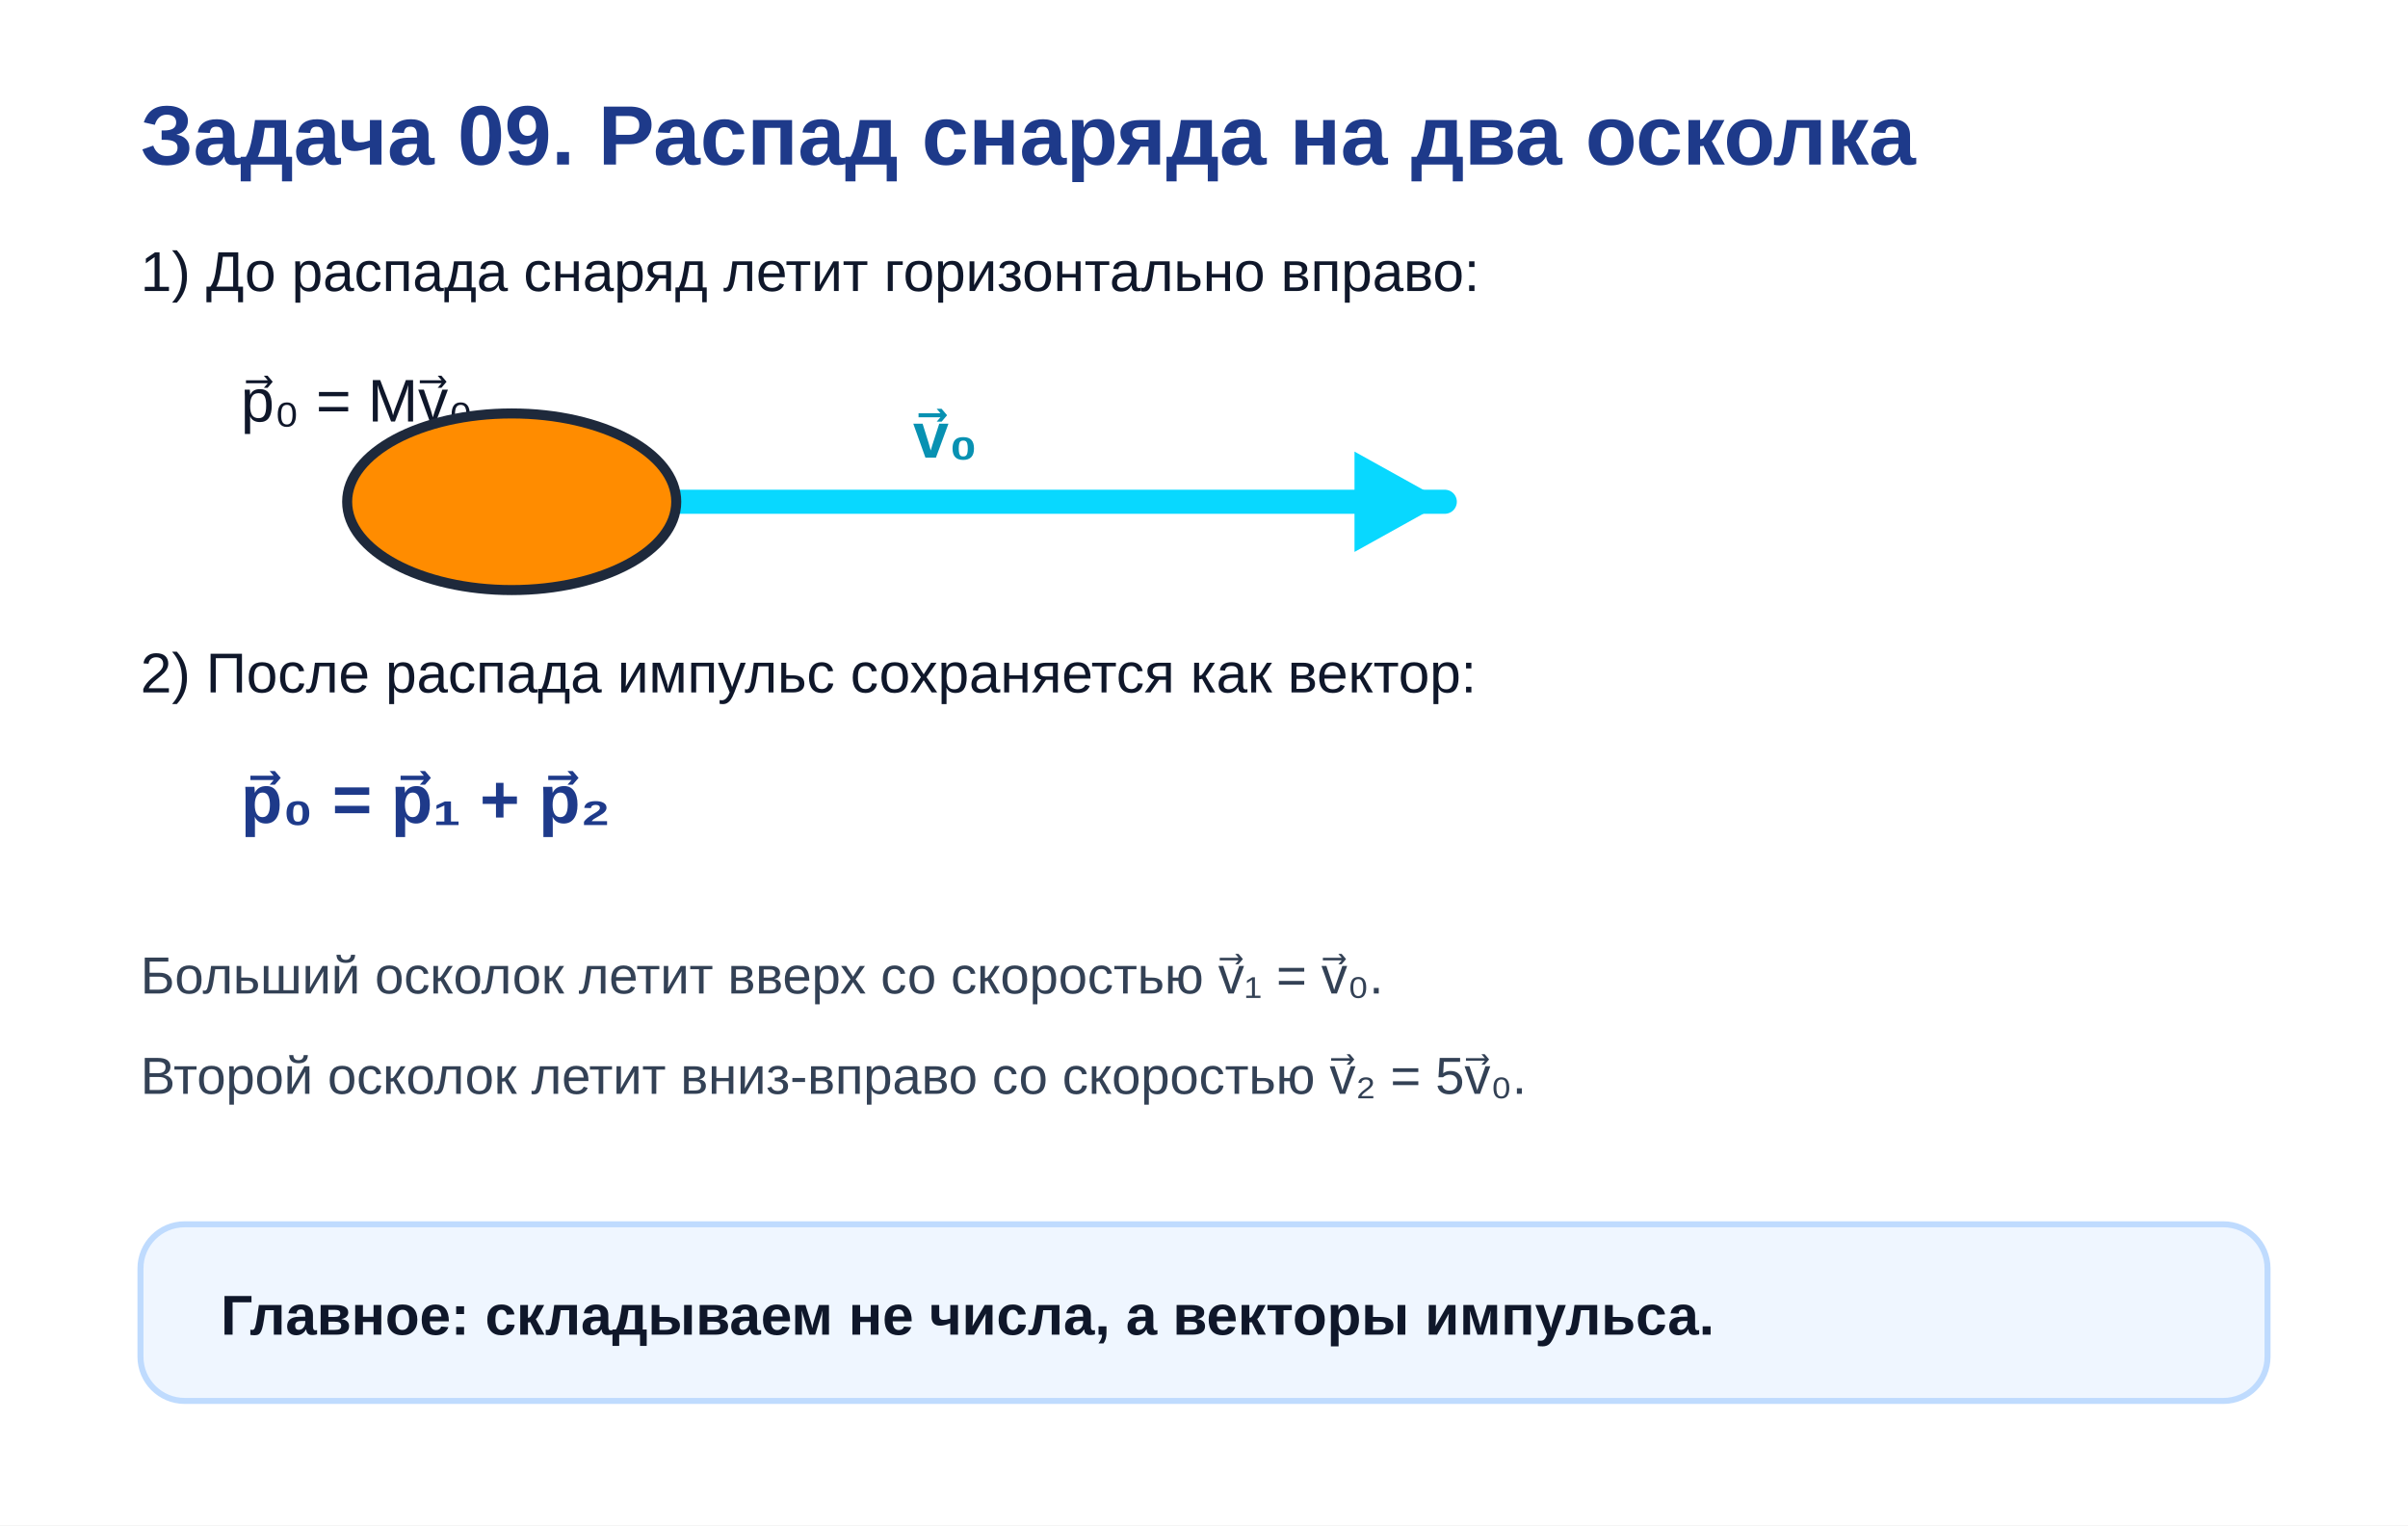
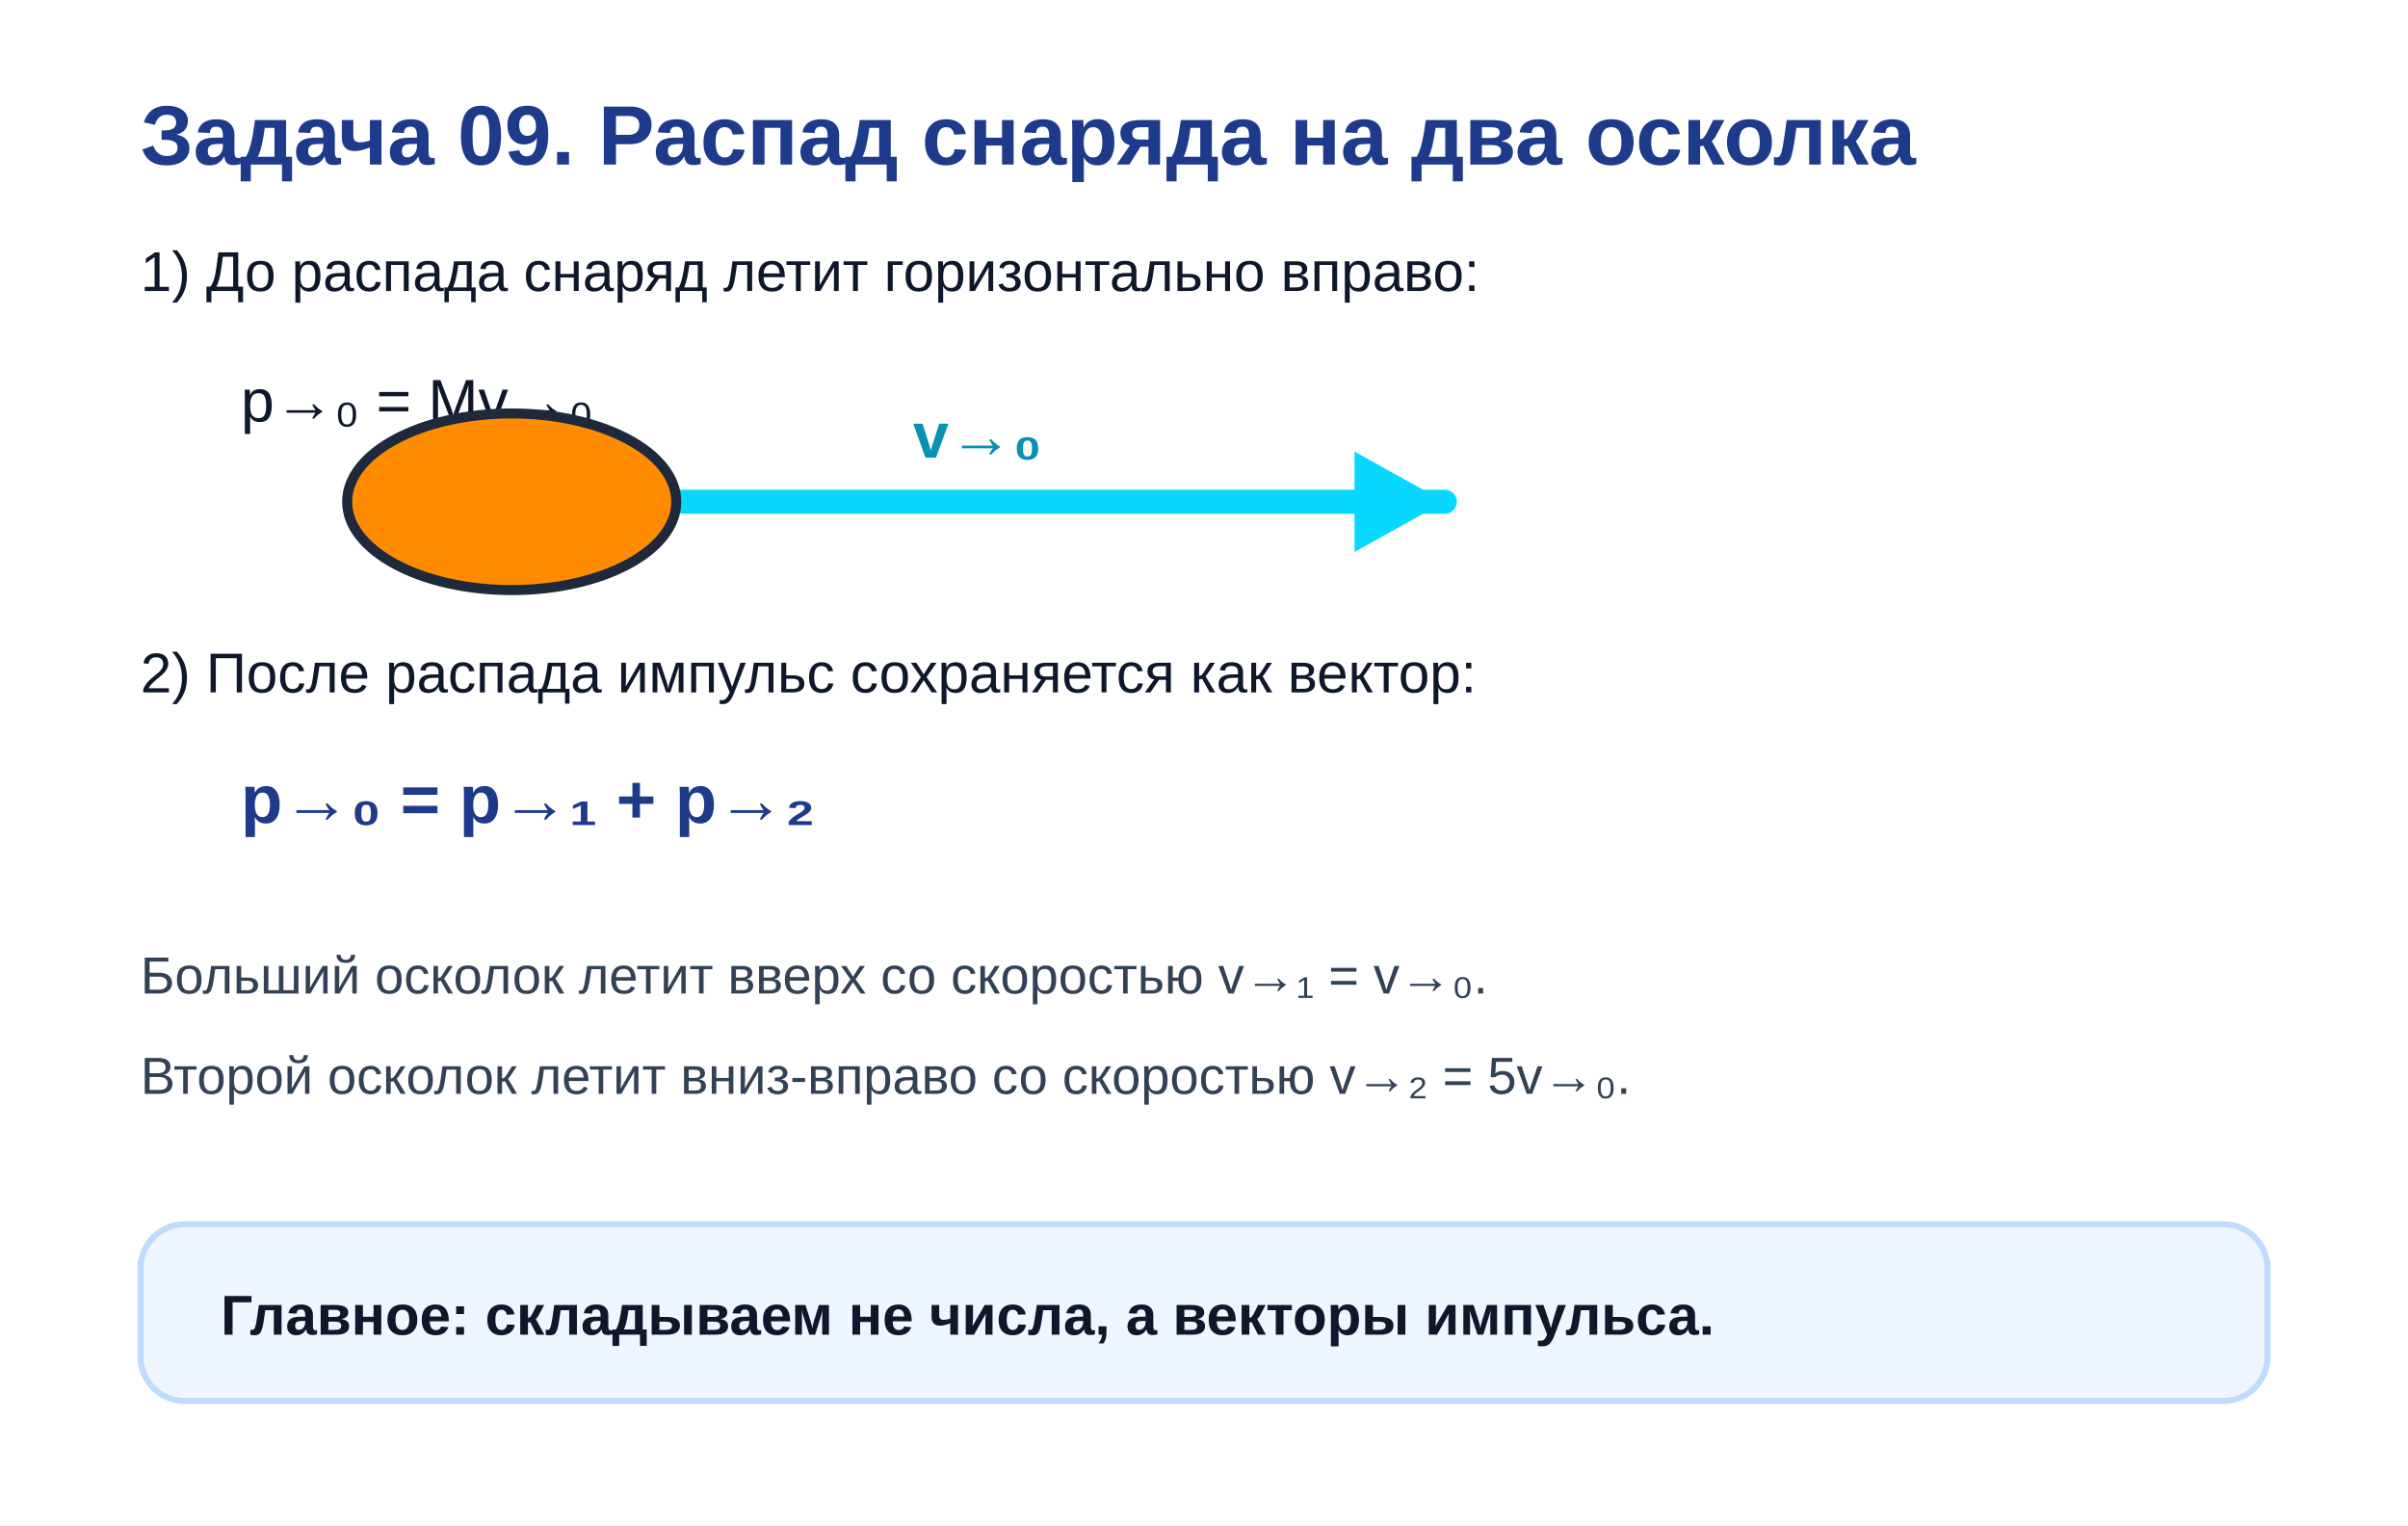
<svg xmlns="http://www.w3.org/2000/svg" viewBox="0 0 1200 760" width="1200" height="760">
  <rect width="1200" height="760" fill="#ffffff" />
  <text x="70" y="82" fill="#1e3a8a" font-family="Arial, sans-serif" font-size="42" font-weight="700">Задача 09. Распад снаряда на два осколка</text>
  <text x="70" y="145" fill="#0f172a" font-family="Arial, sans-serif" font-size="28">1) До распада снаряд летит горизонтально вправо:</text>
-   <text x="120" y="210" fill="#0f172a" font-family="Arial, sans-serif" font-size="30">p⃗₀ = Mv⃗₀</text>
+   <text x="120" y="210" fill="#0f172a" font-family="Arial, sans-serif" font-size="30">p→₀ = Mv→₀</text>
  <line x1="300" y1="250" x2="720" y2="250" stroke="#08d8ff" stroke-width="12" stroke-linecap="round" />
  <path d="M720 250 L675 225 L675 275 Z" fill="#08d8ff" />
  <ellipse cx="255" cy="250" rx="82" ry="44" fill="#ff8c00" stroke="#1e293b" stroke-width="5" />
-   <text x="455" y="228" fill="#0891b2" font-family="Arial, sans-serif" font-size="32" font-weight="700">v⃗₀</text>
+   <text x="455" y="228" fill="#0891b2" font-family="Arial, sans-serif" font-size="32" font-weight="700">v→₀</text>
  <text x="70" y="345" fill="#0f172a" font-family="Arial, sans-serif" font-size="28">2) После распада импульс сохраняется как вектор:</text>
-   <text x="120" y="410" fill="#1e3a8a" font-family="Arial, sans-serif" font-size="34" font-weight="700">p⃗₀ = p⃗₁ + p⃗₂</text>
-   <text x="70" y="495" fill="#334155" font-family="Arial, sans-serif" font-size="26">Больший осколок летит вверх со скоростью v⃗₁ = v⃗₀.</text>
-   <text x="70" y="545" fill="#334155" font-family="Arial, sans-serif" font-size="26">Второй осколок летит вниз-вправо со скоростью v⃗₂ = 5v⃗₀.</text>
+   <text x="120" y="410" fill="#1e3a8a" font-family="Arial, sans-serif" font-size="34" font-weight="700">p→₀ = p→₁ + p→₂</text>
+   <text x="70" y="495" fill="#334155" font-family="Arial, sans-serif" font-size="26">Больший осколок летит вверх со скоростью v→₁ = v→₀.</text>
+   <text x="70" y="545" fill="#334155" font-family="Arial, sans-serif" font-size="26">Второй осколок летит вниз-вправо со скоростью v→₂ = 5v→₀.</text>
  <rect x="70" y="610" width="1060" height="88" rx="22" fill="#eff6ff" stroke="#bfdbfe" stroke-width="3" />
  <text x="110" y="665" fill="#0f172a" font-family="Arial, sans-serif" font-size="28" font-weight="700">Главное: складываем не числа, а векторы импульса.</text>
</svg>
